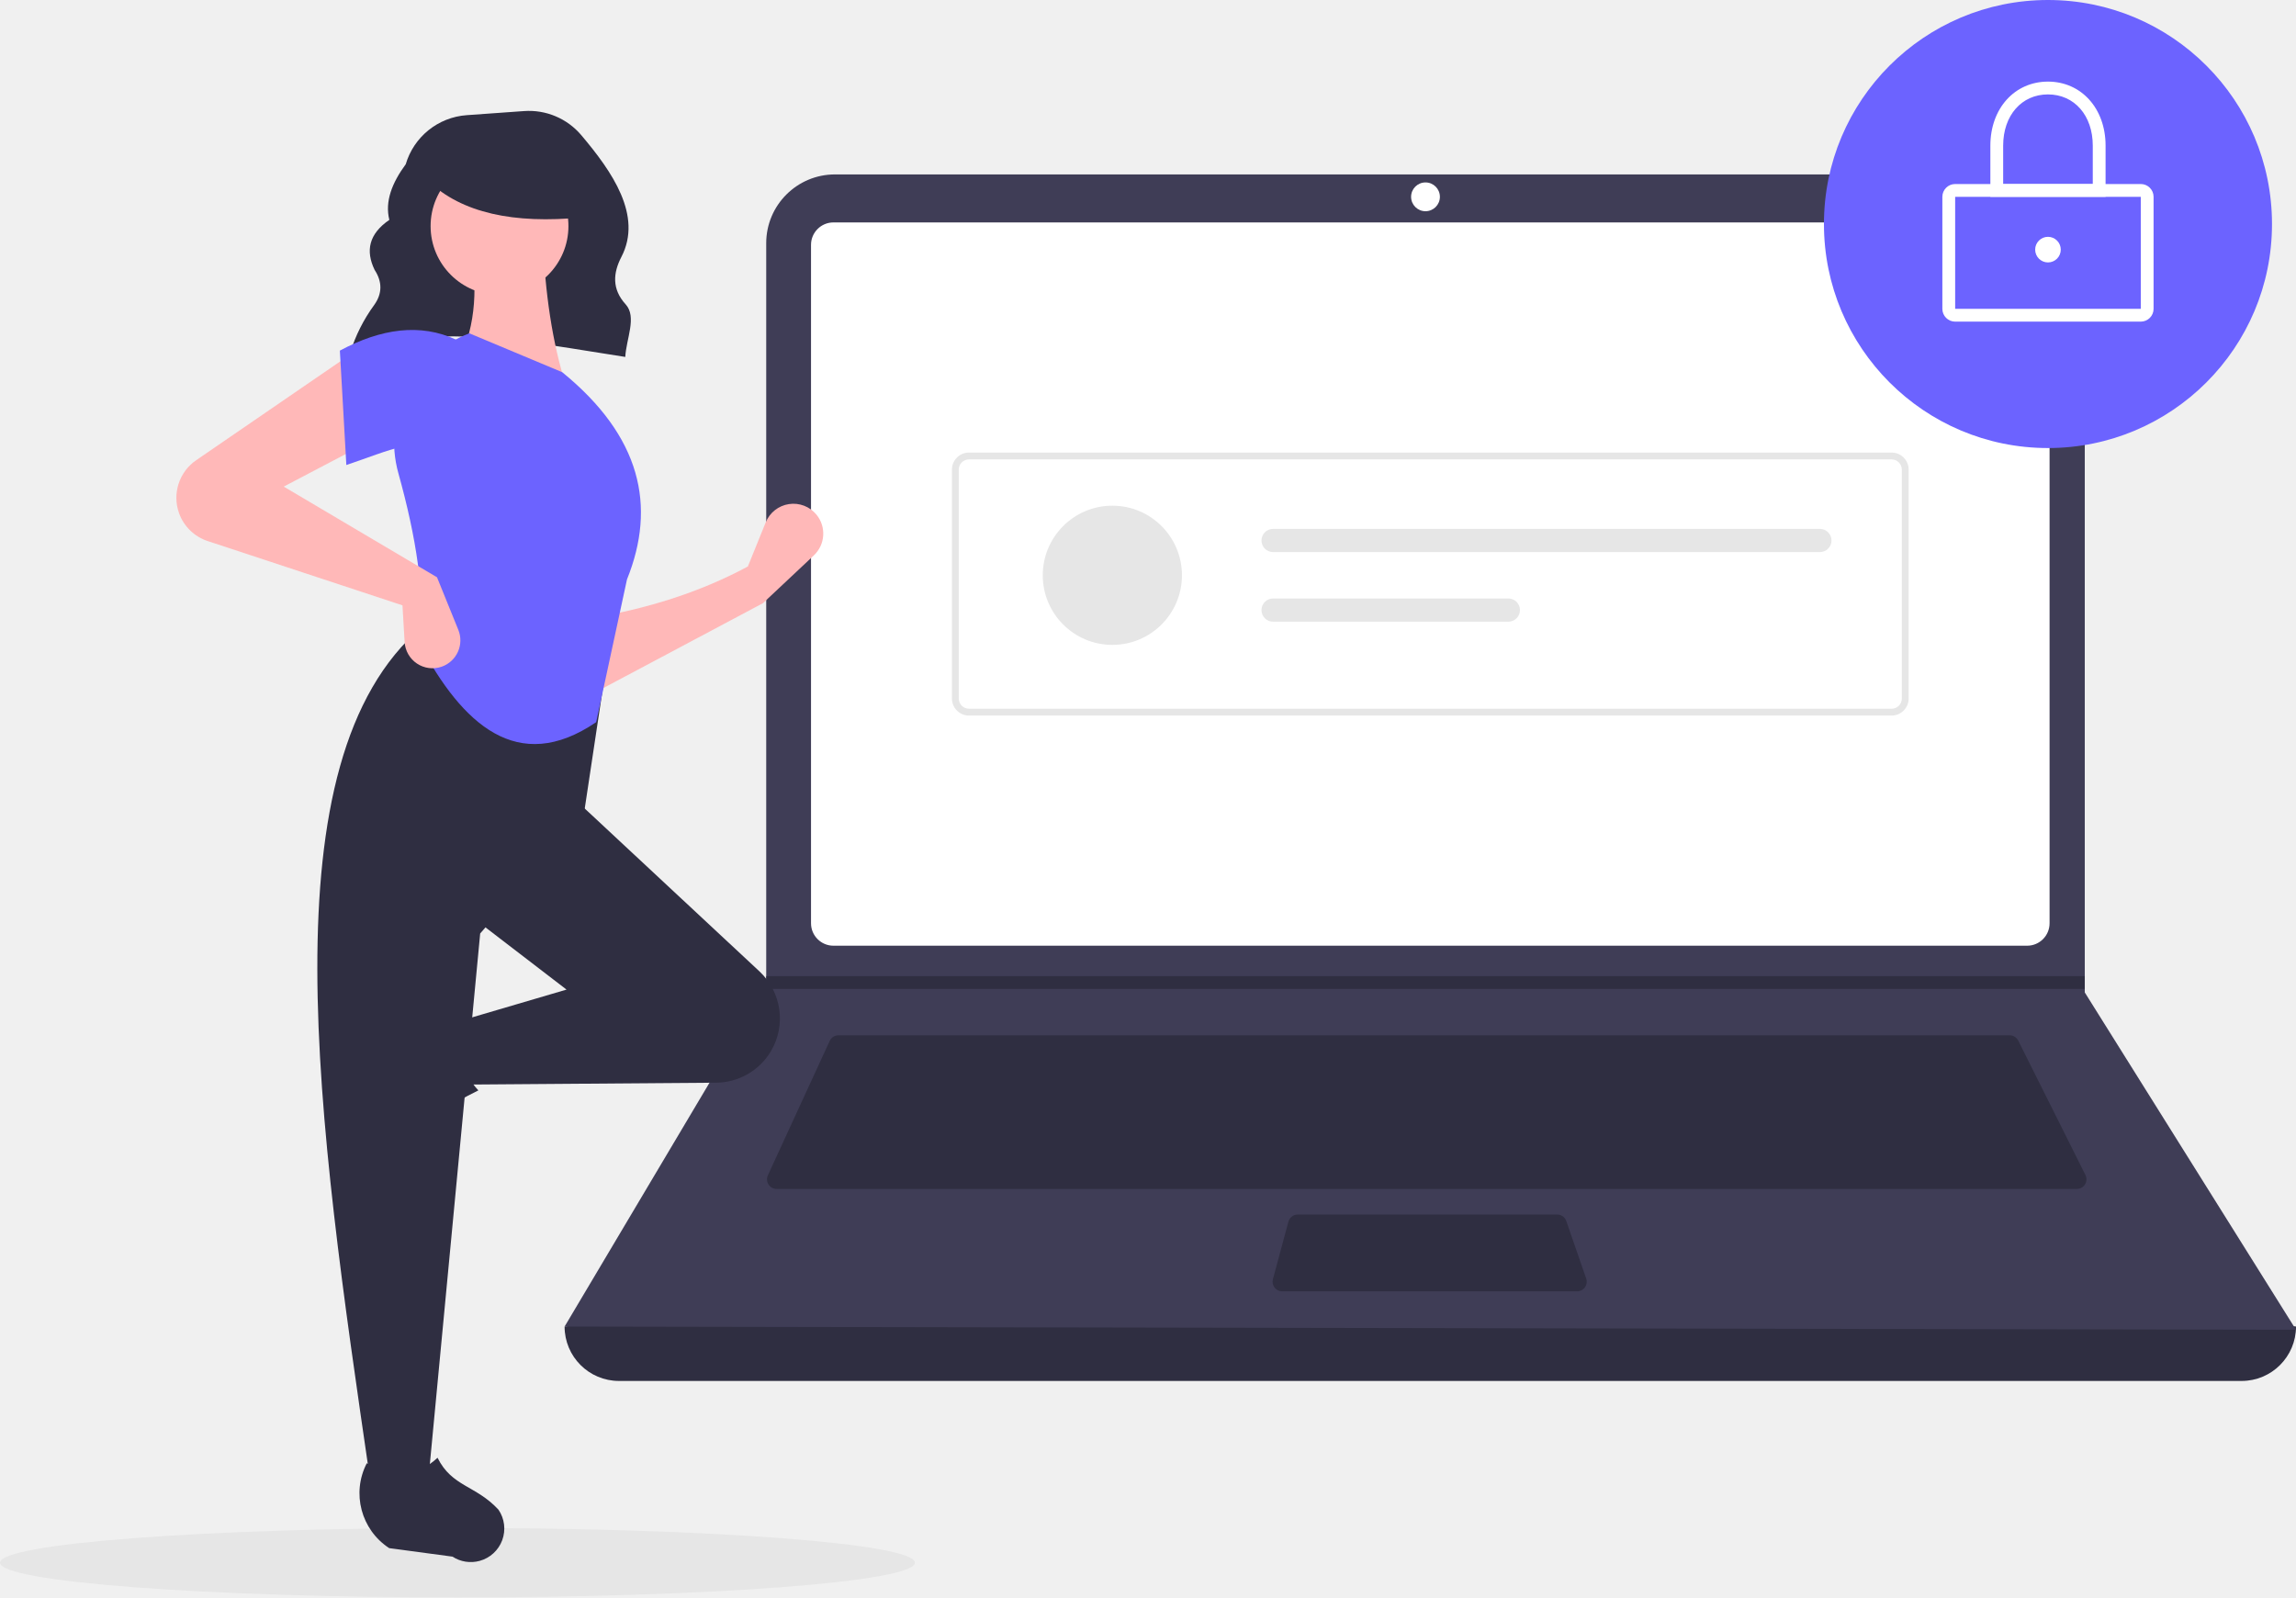
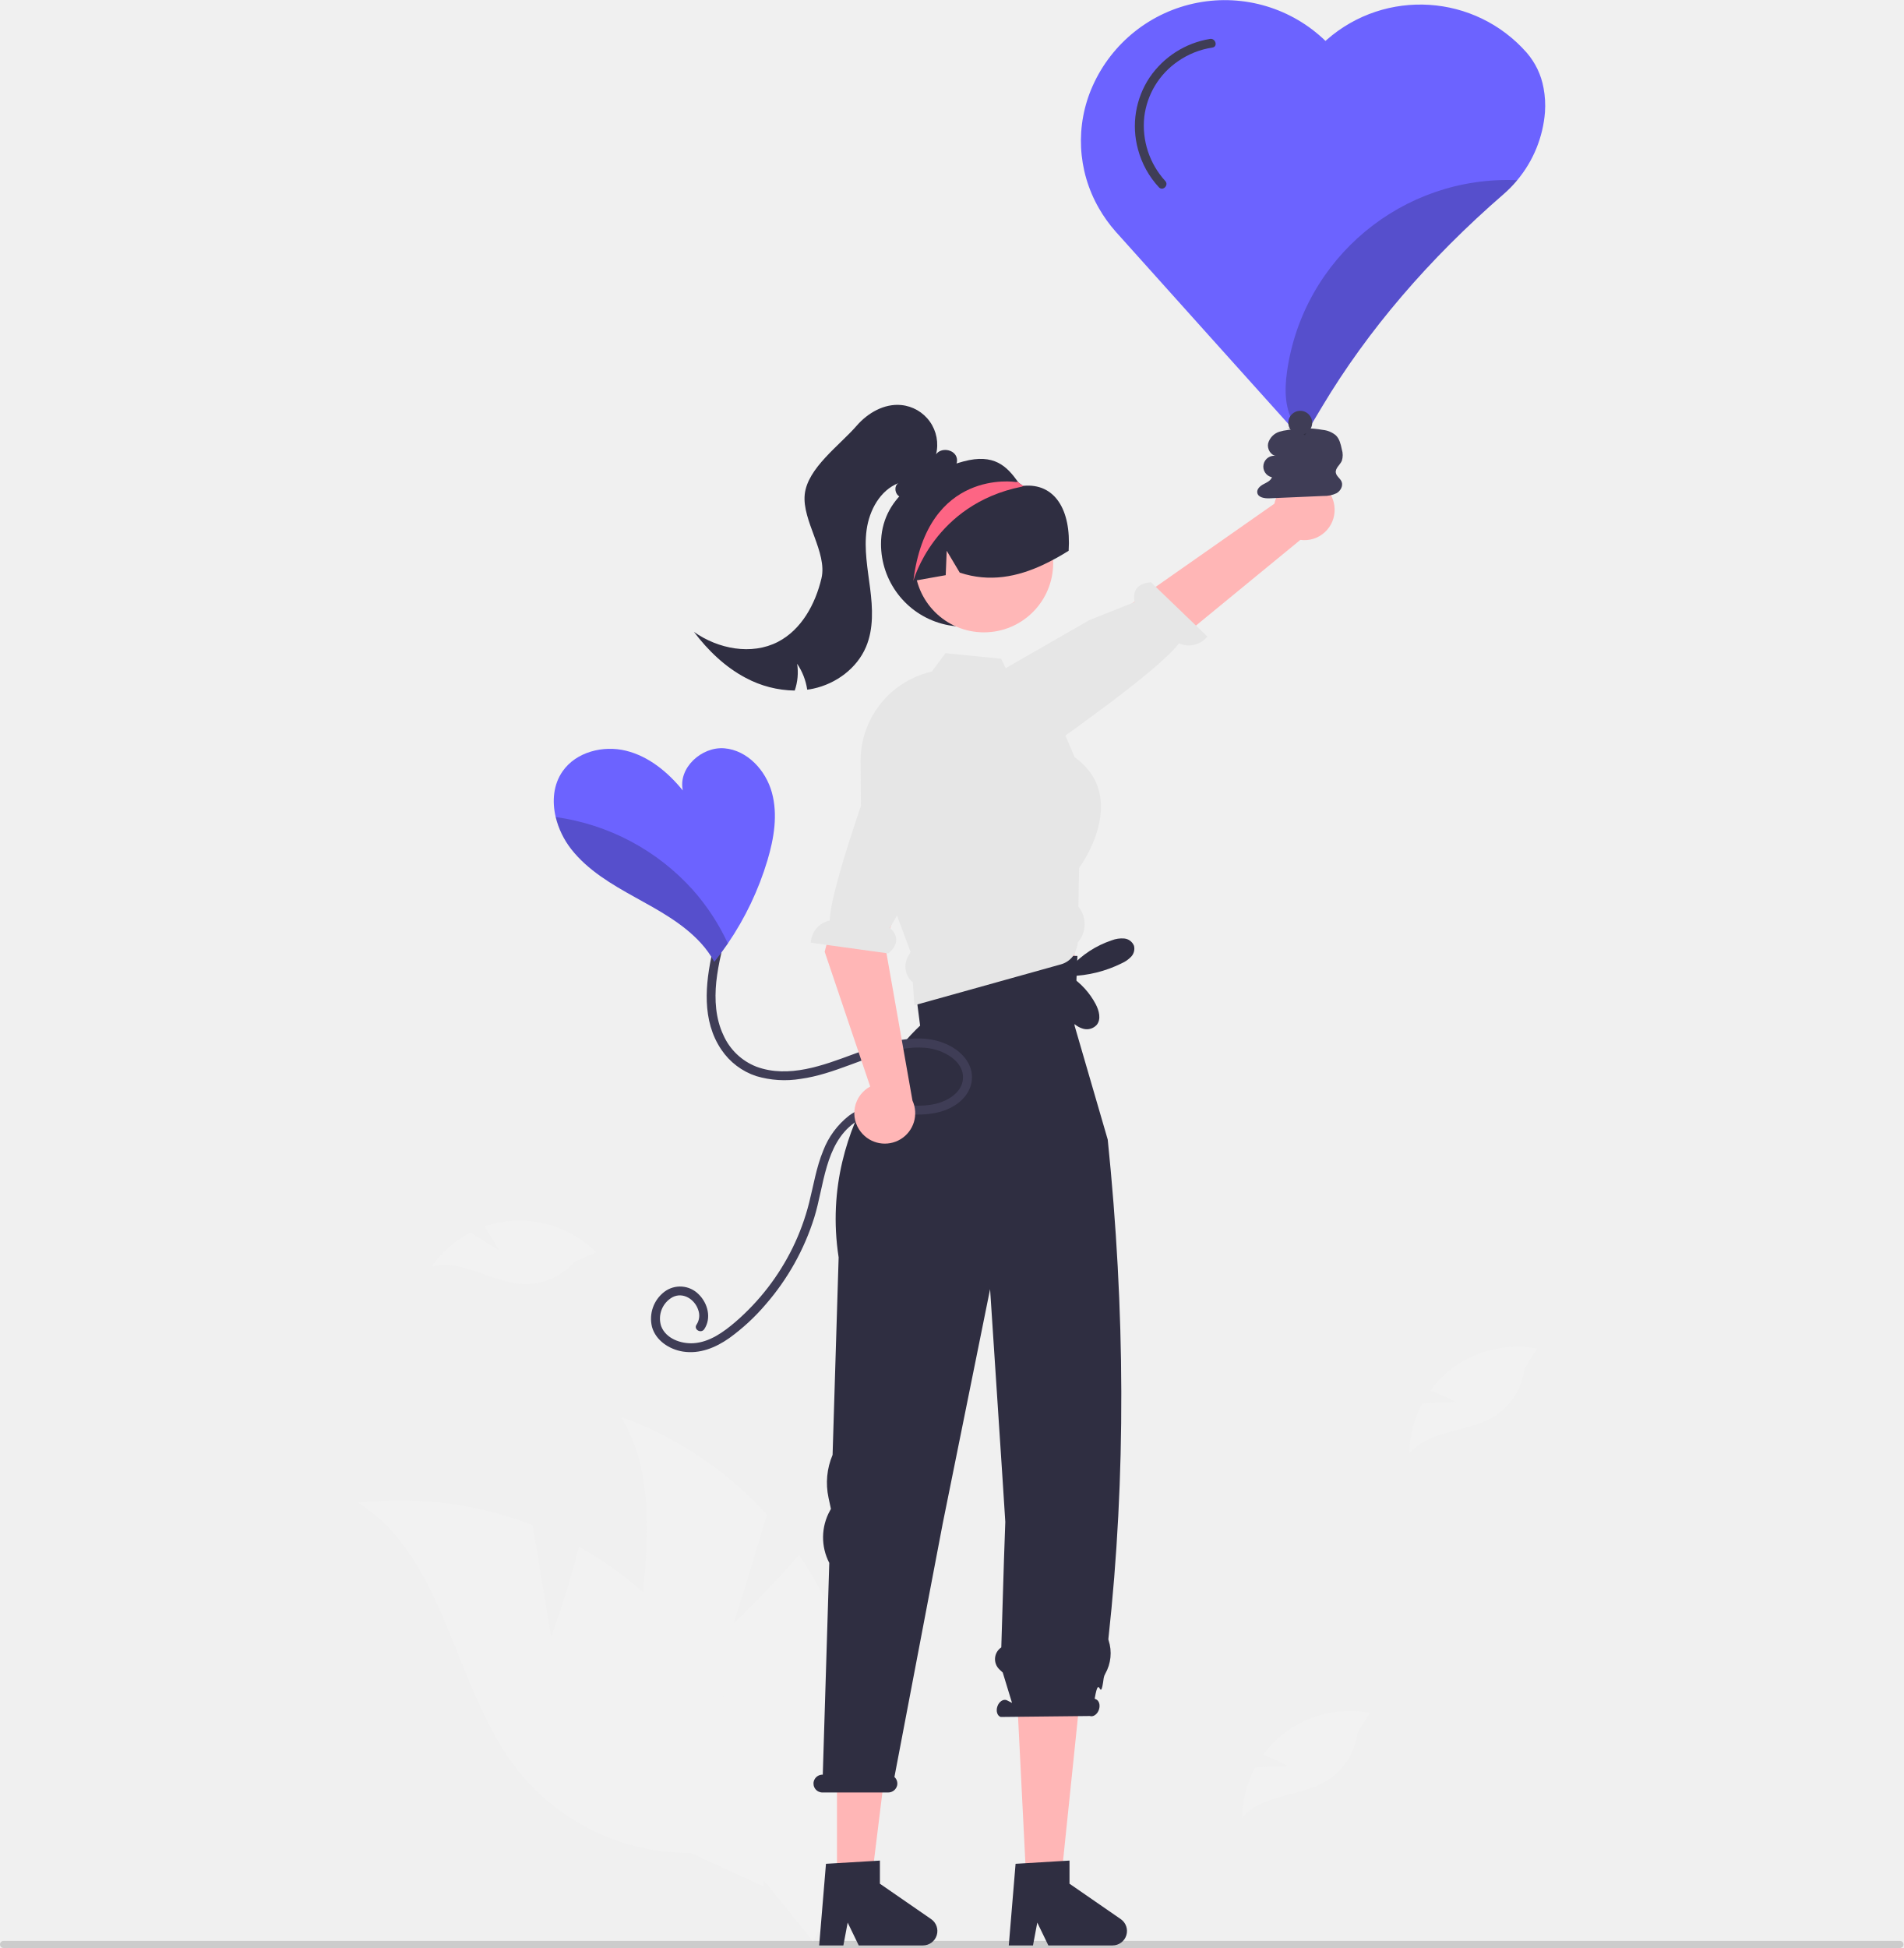
- <svg xmlns="http://www.w3.org/2000/svg" data-name="Layer 1" width="793" height="551.732" viewBox="0 0 793 551.732">
-   <ellipse cx="158" cy="539.732" rx="158" ry="12" fill="#e6e6e6" />
-   <path d="M324.272,296.554c27.497-11.695,61.744-4.285,95.191.858.311-6.228,4.084-13.808.132-18.153-4.801-5.279-4.359-10.825-1.47-16.404,7.388-14.265-3.197-29.444-13.884-42.065a23.669,23.669,0,0,0-19.755-8.292l-19.797,1.414A23.709,23.709,0,0,0,343.635,230.859v0c-4.727,6.429-7.257,12.841-5.664,19.219-7.081,4.839-8.27,10.68-5.089,17.264,2.698,4.146,2.669,8.182-.123,12.106a55.891,55.891,0,0,0-8.31,16.506Z" transform="translate(-203.5 -174.1342)" fill="#2f2e41" />
-   <path d="M977.709,651.097H417.291A18.791,18.791,0,0,1,398.5,632.306h0q304.727-35.415,598,0h0A18.791,18.791,0,0,1,977.709,651.097Z" transform="translate(-203.5 -174.1342)" fill="#2f2e41" />
-   <path d="M996.5,633.412l-598-1.105,69.306-116.616.332-.553V258.131a23.752,23.752,0,0,1,23.754-23.754H899.792a23.752,23.752,0,0,1,23.754,23.754V516.906Z" transform="translate(-203.5 -174.1342)" fill="#3f3d56" />
-   <path d="M491.35,250.957a7.746,7.746,0,0,0-7.738,7.738V493.031a7.747,7.747,0,0,0,7.738,7.738H903.65a7.747,7.747,0,0,0,7.738-7.738V258.694a7.747,7.747,0,0,0-7.738-7.738Z" transform="translate(-203.5 -174.1342)" fill="#fff" />
-   <path d="M493.078,531.718a3.325,3.325,0,0,0-3.013,1.93l-21.355,46.425a3.316,3.316,0,0,0,3.012,4.702H920.814a3.316,3.316,0,0,0,2.965-4.799L900.567,533.551a3.299,3.299,0,0,0-2.965-1.833Z" transform="translate(-203.5 -174.1342)" fill="#2f2e41" />
-   <circle cx="492.342" cy="67.98" r="4.974" fill="#fff" />
-   <path d="M651.7,593.619a3.321,3.321,0,0,0-3.202,2.454l-5.357,19.896a3.316,3.316,0,0,0,3.202,4.179h101.874a3.315,3.315,0,0,0,3.133-4.401l-6.887-19.896a3.318,3.318,0,0,0-3.134-2.231Z" transform="translate(-203.5 -174.1342)" fill="#2f2e41" />
-   <polygon points="720.046 337.135 720.046 341.556 264.306 341.556 264.649 341.004 264.649 337.135 720.046 337.135" fill="#2f2e41" />
-   <circle cx="707.335" cy="77.375" r="77.375" fill="#6c63ff" />
-   <path d="M942.89,285.223H878.779a4.426,4.426,0,0,1-4.421-4.421V242.114a4.426,4.426,0,0,1,4.421-4.421H942.89a4.426,4.426,0,0,1,4.421,4.421v38.688A4.426,4.426,0,0,1,942.89,285.223Zm-64.111-43.109v38.688h64.114L942.89,242.114Z" transform="translate(-203.5 -174.1342)" fill="#fff" />
-   <path d="M930.731,242.114h-39.793V224.428c0-12.81,8.368-22.107,19.896-22.107s19.896,9.297,19.896,22.107Zm-35.372-4.421h30.95V224.428c0-10.413-6.363-17.686-15.475-17.686s-15.475,7.273-15.475,17.686Z" transform="translate(-203.5 -174.1342)" fill="#fff" />
-   <circle cx="707.335" cy="86.218" r="4.421" fill="#fff" />
-   <path d="M856.82,421.284H538.18a5.908,5.908,0,0,1-5.901-5.901V336.342a5.908,5.908,0,0,1,5.901-5.901H856.82a5.908,5.908,0,0,1,5.901,5.901V415.383A5.908,5.908,0,0,1,856.82,421.284Zm-318.64-88.482a3.544,3.544,0,0,0-3.54,3.54V415.383a3.544,3.544,0,0,0,3.54,3.54H856.82a3.544,3.544,0,0,0,3.54-3.54V336.342a3.544,3.544,0,0,0-3.54-3.54Z" transform="translate(-203.5 -174.1342)" fill="#e6e6e6" />
-   <circle cx="384.19" cy="198.695" r="24.036" fill="#e6e6e6" />
-   <path d="M643.203,356.805a4.006,4.006,0,1,0,0,8.012H832.061a4.006,4.006,0,0,0,0-8.012Z" transform="translate(-203.5 -174.1342)" fill="#e6e6e6" />
-   <path d="M643.203,380.842a4.006,4.006,0,1,0,0,8.012H724.469a4.006,4.006,0,1,0,0-8.012Z" transform="translate(-203.5 -174.1342)" fill="#e6e6e6" />
-   <path d="M467.022,382.462,408.119,413.778l-.746-26.096c19.226-3.209,37.517-8.797,54.429-17.895l6.16-15.22a10.318,10.318,0,0,1,17.536-2.678l0,0a10.318,10.318,0,0,1-.908,14.069Z" transform="translate(-203.5 -174.1342)" fill="#ffb8b8" />
-   <path d="M323.098,563.267v0a11.574,11.574,0,0,1,1.469-9.363l12.939-19.858a22.612,22.612,0,0,1,29.335-7.739h0c-5.438,9.256-4.68,17.377,1.878,24.434a117.631,117.631,0,0,0-27.936,19.045A11.574,11.574,0,0,1,323.098,563.267Z" transform="translate(-203.5 -174.1342)" fill="#2f2e41" />
-   <path d="M469.705,537.303l0,0a22.203,22.203,0,0,1-18.871,10.779l-85.96.651-3.728-21.623,38.026-11.184-32.061-24.605L402.154,450.313l63.65,59.324A22.203,22.203,0,0,1,469.705,537.303Z" transform="translate(-203.5 -174.1342)" fill="#2f2e41" />
-   <path d="M351.453,685.179H331.321c-18.075-123.898-36.474-248.142,17.895-294.515l64.122,10.439L405.136,455.532l-35.789,41.008Z" transform="translate(-203.5 -174.1342)" fill="#2f2e41" />
-   <path d="M369.149,713.246h0a11.574,11.574,0,0,1-9.363-1.469l-21.859-2.938a22.612,22.612,0,0,1-7.741-29.335v0c9.257,5.437,17.377,4.679,24.434-1.879,4.986,10.067,13.201,9.453,21.047,17.935A11.574,11.574,0,0,1,369.149,713.246Z" transform="translate(-203.5 -174.1342)" fill="#2f2e41" />
-   <path d="M399.172,307.902l-37.28-8.947c6.192-12.674,6.702-26.776,3.728-41.754l25.351-.746C391.764,275.08,394.167,292.481,399.172,307.902Z" transform="translate(-203.5 -174.1342)" fill="#ffb8b8" />
-   <path d="M409.418,423.552c-27.139,18.493-46.314.633-60.947-26.923,2.033-16.862-1.259-37.041-7.357-58.966a40.138,40.138,0,0,1,24.506-48.401h0l32.061,13.421c27.224,22.19,32.582,46.227,22.368,71.578Z" transform="translate(-203.5 -174.1342)" fill="#6c63ff" />
-   <path d="M331.321,326.542,301.497,342.2l52.938,31.316,7.366,18.17a9.637,9.637,0,0,1-5.789,12.731h0a9.637,9.637,0,0,1-12.762-8.544l-.745-12.663-67.284-22.204a15.733,15.733,0,0,1-9.873-9.611v0a15.733,15.733,0,0,1,5.903-18.303l54.105-37.118Z" transform="translate(-203.5 -174.1342)" fill="#ffb8b8" />
-   <path d="M361.146,329.524c-12.439-5.451-23.749.47-38.026,5.219l-2.237-39.517c14.176-7.556,27.692-9.593,40.263-3.728Z" transform="translate(-203.5 -174.1342)" fill="#6c63ff" />
-   <circle cx="172.525" cy="78.093" r="23.802" fill="#ffb8b8" />
-   <path d="M404.5,249.224c-23.566,2.308-41.523-1.546-53-12.52v-8.838h51Z" transform="translate(-203.5 -174.1342)" fill="#2f2e41" />
+ <svg xmlns="http://www.w3.org/2000/svg" data-name="Layer 1" width="637.67" height="652.457" viewBox="0 0 637.67 652.457">
+   <path d="M918.835,775.039a1.186,1.186,0,0,1-1.19,1.19H282.355a1.19,1.19,0,0,1,0-2.38h635.29A1.187,1.187,0,0,1,918.835,775.039Z" transform="translate(-281.165 -123.7713)" fill="#ccc" />
+   <path d="M798.261,153.249a24.79,24.79,0,0,0-5.62-11.8,47.502,47.502,0,0,0-67.04-4.33l-.4.36a48.46,48.46,0,0,0-77.96,15,45.146,45.146,0,0,0,2.03,40.99,47.431,47.431,0,0,0,5.59,7.82c2.19,2.5,61.31,68.27,61.9,68.93a.747.747,0,0,0,.57.26c.02,0,.05-.01.08-.01a.267.267,0,0,0,.12-.03.766.766,0,0,0,.47-.34l.31-.51.37-.63,5.47-9.14c15.17-25.35,35.62-49.27,60.79-71.09a39.03,39.03,0,0,0,4.49-4.6,40.469,40.469,0,0,0,9.3-22.76A31.925,31.925,0,0,0,798.261,153.249Z" transform="translate(-281.165 -123.7713)" fill="#6c63ff" />
+   <path d="M527.024,667.406l11.134-36.261a122.386,122.386,0,0,0-48.921-32.776c18.301,30.319.567,69.87,7.957,104.504a73.616,73.616,0,0,0,39.43,50.167l16.896,20.935a123.357,123.357,0,0,0,9.067-102.888A119.156,119.156,0,0,0,548.79,644.569C538.75,656.373,527.024,667.406,527.024,667.406Z" transform="translate(-281.165 -123.7713)" fill="#f2f2f2" />
+   <path d="M465.803,672.038l-6.206-37.42a122.386,122.386,0,0,0-58.404-7.518c29.901,18.975,31.668,62.284,53.729,89.987a73.616,73.616,0,0,0,57.665,27.317l24.459,11.202a123.357,123.357,0,0,0-37.771-96.133,119.156,119.156,0,0,0-24.175-17.582C471.377,656.935,465.803,672.038,465.803,672.038Z" transform="translate(-281.165 -123.7713)" fill="#f2f2f2" />
+   <polygon points="306.87 302.876 303.796 310.026 308.82 335.422 360.075 328.295 359.666 297.329 358.637 290.546 306.87 302.876" fill="#ffb6b6" />
+   <polygon points="280.389 632.005 291.697 632.005 297.078 588.389 280.389 588.389 280.389 632.005" fill="#ffb6b6" />
+   <path d="M593.103,766.557l-17.17-11.862v-7.746l-1.996.125-12.384.737-3.686.215-2.279,27.342H563.697l1.44-7.655,3.708,7.655h21.513a4.834,4.834,0,0,0,2.744-8.812Z" transform="translate(-281.165 -123.7713)" fill="#2f2e41" />
+   <polygon points="343.907 632.005 355.215 632.005 361.867 567.792 340.619 566.522 343.907 632.005" fill="#ffb6b6" />
+   <path d="M656.622,766.557l-17.17-11.862v-7.746l-2.177.125-12.599.76-3.289.193-2.279,27.342h8.108l1.44-7.655,3.708,7.655h21.513a4.834,4.834,0,0,0,2.744-8.812Z" transform="translate(-281.165 -123.7713)" fill="#2f2e41" />
+   <path d="M556.754,718.164h.044l2.175-70.919a18.544,18.544,0,0,1,.243-17.524l.311-.564-.807-3.742a23.836,23.836,0,0,1,1.362-14.346l2.029-66.154c-7.248-46.974,27.294-77.609,27.294-77.609l-3.175-24.62,55.87,1.27-.95,23.351,11.109,38.168c5.846,56.96,6.194,112.762.213,167.231a1.04,1.04,0,0,0,.068.46,13.906,13.906,0,0,1-1.123,11.222,4.244,4.244,0,0,0-.506,1.392c-1.232,9.549-1.393-2.53-3.025,6.935l.318.161c1.144.395,1.635,1.98,1.096,3.54s-1.902,2.505-3.046,2.11l-29.867.319c-1.144-.395-1.635-1.98-1.096-3.54.538-1.56,1.902-2.505,3.046-2.11l1.858.94-3.109-10.171-1.09-1.017a4.737,4.737,0,0,1,.602-7.402h0l.903-29.528.44-12.5-.906-14.181-4.189-63.785-15.855,78.438L580.797,718.953a2.968,2.968,0,0,1,.929,2.753,3.077,3.077,0,0,1-3.066,2.435H556.675a2.995,2.995,0,0,1-2.884-3.791A3.031,3.031,0,0,1,556.754,718.164Z" transform="translate(-281.165 -123.7713)" fill="#2f2e41" />
+   <path d="M576.305,305.973a27.662,27.662,0,1,0,47.578-19.186l-.133-.133c-.221-.232-.443-.465-.675-.686a.011.011,0,0,1-.011-.011,5.806,5.806,0,0,1-.874-.786c-3.734-5.218-7.968-9.594-18.223-6.86C589.202,282.247,576.305,290.693,576.305,305.973Z" transform="translate(-281.165 -123.7713)" fill="#2f2e41" />
+   <path d="M728.256,294.132a10.132,10.132,0,0,1-11.479,10.47l-71.338,58.547-10.896-19.152,73.549-51.527a10.187,10.187,0,0,1,20.164,1.662Z" transform="translate(-281.165 -123.7713)" fill="#ffb6b6" />
+   <path d="M615.318,380.414s2.324,4.822,11.362-2.027c7.236-5.484,41.781-29.142,49.454-39.142a7.96,7.96,0,0,0,9.489-2.276L666.75,318.797c-5.923.4-5.983,4.363-5.476,6.639l-15.168,6.027-39.506,22.697,6.976,22.799Z" transform="translate(-281.165 -123.7713)" fill="#e6e6e6" />
+   <circle cx="329.617" cy="188.602" r="23.195" fill="#ffb7b7" />
+   <path d="M642.424,427.427l.238-12.94c.941-1.293,8.834-12.577,7.065-23.849-.828-5.307-3.708-9.764-8.54-13.235l-3.119-7.258-4.616-10.728-13.507-8.04-1.871-3.811-1.542-3.164-18.633-1.86-4.593,6.181-.091.011a30.148,30.148,0,0,0-11.624,5.443A30.676,30.676,0,0,0,569.458,378.651l.113,15.038.023,2.155.011,2.087,11.624,31.289.442,1.213,4.559,12.259-.782,1.293a6.864,6.864,0,0,0,1.508,8.812l.544,7.666.987-.272,5.614-1.565,42.459-11.851a7.711,7.711,0,0,0,4.026-2.71,1.658,1.658,0,0,0,.102-.147,4.267,4.267,0,0,0,.442-.669c.964-2.438,1.066-3.096,1.077-3.776a9.312,9.312,0,0,0,.454-11.726Z" transform="translate(-281.165 -123.7713)" fill="#e6e6e6" />
+   <path d="M586.507,318.454c.21-.033.42-.078.631-.111,3.618-.642,7.236-1.272,10.843-1.925l.332-8.177,4.37,7.325c9.969,3.308,19.297,1.438,28.071-2.689a79.249,79.249,0,0,0,8.409-4.636c.891-13.829-4.7-22.682-15.103-21.753-.38.034-.653-.354-.985-.52a.011.011,0,0,1-.011-.011c-.564-.266-1.14-.52-1.715-.752a25.551,25.551,0,0,0-26.821,5.2C587.447,297.166,584.261,308.33,586.507,318.454Z" transform="translate(-281.165 -123.7713)" fill="#2f2e41" />
+   <path d="M601.62,278.979a4.299,4.299,0,0,1-3.55,3.062c-3.119,3.856-6.691,7.938-11.579,8.71a5.569,5.569,0,0,1-4.071-.703,2.26,2.26,0,0,1-.408-.329c-1.157-1.1-1.247-3.312.125-4.139-6.147,2.438-9.742,9.072-10.649,15.616-.907,6.543.352,13.155,1.179,19.71.828,6.555,1.191,13.439-1.384,19.529-3.039,7.179-10.025,12.339-17.646,13.983-.68.147-1.361.272-2.053.352a20.942,20.942,0,0,0-3.379-8.687,18.738,18.738,0,0,1-.805,8.982,35.787,35.787,0,0,1-16.41-4.241c-6.906-3.64-12.656-9.197-17.362-15.423,8.109,5.75,19.313,7.904,28.136,3.357,7.893-4.083,12.554-12.656,14.595-21.298,2.041-8.653-6.539-19.254-5.609-28.089.941-8.834,11.597-16.333,17.426-23.035,3.72-4.275,9.209-7.44,14.868-6.906a13.36,13.36,0,0,1,11.704,16.501c1.61-2.279,5.772-1.78,6.804.817A3.361,3.361,0,0,1,601.62,278.979Z" transform="translate(-281.165 -123.7713)" fill="#2f2e41" />
+   <path d="M587.138,318.343s6.871-25.648,36.325-31.567c.033-.011.144-.055.288-.122.088-.055.199-.111.31-.166-.332-.188-.653-.354-.985-.52a.011.011,0,0,1-.011-.011c-.288-.266-.575-.531-.874-.786l-.841.033S591.796,280.525,587.138,318.343Z" transform="translate(-281.165 -123.7713)" fill="#fd6584" />
+   <path d="M661.058,440.566a3.913,3.913,0,0,0-3.243-2.456,9.314,9.314,0,0,0-4.208.609,32.359,32.359,0,0,0-13.683,8.896l.064,2.596a12.428,12.428,0,0,0,.204,15.589,7.663,7.663,0,0,0,3.979,2.576,4.476,4.476,0,0,0,4.385-1.322c1.568-1.909.81-4.786-.342-6.971a25.399,25.399,0,0,0-8.557-9.382,41.192,41.192,0,0,0,17.303-4.301,9.757,9.757,0,0,0,3.166-2.222A3.923,3.923,0,0,0,661.058,440.566Z" transform="translate(-281.165 -123.7713)" fill="#2f2e41" />
+   <path d="M768.867,593.321l-11.225.444a36.244,36.244,0,0,0-4.362,16.884c6.678-8.087,19.469-7.01,28.423-12.471a21.801,21.801,0,0,0,10.153-15.937l4.193-6.774a36.532,36.532,0,0,0-29.64,7.555,35.288,35.288,0,0,0-6.057,6.456C764.634,591.126,768.867,593.321,768.867,593.321Z" transform="translate(-281.165 -123.7713)" fill="#f2f2f2" />
+   <path d="M712.867,715.321l-11.225.444a36.244,36.244,0,0,0-4.362,16.884c6.678-8.087,19.469-7.01,28.423-12.471a21.801,21.801,0,0,0,10.153-15.937l4.193-6.774a36.532,36.532,0,0,0-29.64,7.555,35.288,35.288,0,0,0-6.057,6.456C708.634,713.126,712.867,715.321,712.867,715.321Z" transform="translate(-281.165 -123.7713)" fill="#f2f2f2" />
+   <path d="M448.329,542.585l-9.514-5.973a36.244,36.244,0,0,0-13.136,11.47c10.078-2.902,20.026,5.211,30.499,5.761a21.801,21.801,0,0,0,17.379-7.419l7.286-3.222a36.532,36.532,0,0,0-28.728-10.505,35.288,35.288,0,0,0-8.645,1.906C446.075,538.383,448.329,542.585,448.329,542.585Z" transform="translate(-281.165 -123.7713)" fill="#f2f2f2" />
+   <path d="M728.664,282.081c-.224-1.503,1.407-2.574,2.017-3.966a6.341,6.341,0,0,0-0-3.817c-.352-1.687-.758-3.477-1.979-4.693a8.04,8.04,0,0,0-4.41-1.849,38.648,38.648,0,0,0-11.943-.211l3.01.183a15.852,15.852,0,0,0-5.614.651,5.673,5.673,0,0,0-3.767,3.923c-.372,1.858.898,4.034,2.786,4.193a3.641,3.641,0,0,0-1.493,7.128c-.434,1.174-1.727,1.736-2.833,2.322-1.106.586-2.271,1.59-2.084,2.828.247,1.637,2.434,1.973,4.088,1.901l18.003-.786a9.63,9.63,0,0,0,4.491-.932c1.334-.778,2.265-2.484,1.649-3.901C730.107,283.96,728.84,283.261,728.664,282.081Z" transform="translate(-281.165 -123.7713)" fill="#3f3d56" />
+   <path d="M519.873,442.421c-2.474,10.87-3.65,23.193,2.949,32.92a22.6,22.6,0,0,0,11.698,8.862,33.194,33.194,0,0,0,14.906.916c11.255-1.559,21.259-7.422,32.328-9.698,4.885-1.004,10.069-1.336,14.772.597,3.523,1.448,7.235,4.361,7.252,8.515.017,4.266-3.688,7.097-7.372,8.409-4.917,1.75-10.026,1.073-15.126.852-5.492-.238-11.093.259-15.656,3.623a27.23,27.23,0,0,0-8.701,11.797c-2.293,5.566-3.224,11.55-4.691,17.358a77.073,77.073,0,0,1-5.532,15.126A78.352,78.352,0,0,1,527.555,566.51c-3.939,3.39-8.726,6.844-14.106,7.155-4.15.24-9.194-1.504-10.793-5.707a8.195,8.195,0,0,1,3.837-9.729c3.556-1.795,7.429.765,8.578,4.279a5.477,5.477,0,0,1-.571,4.939c-1.078,1.608,1.519,3.111,2.59,1.514,2.487-3.708,1.187-8.695-1.859-11.666a8.737,8.737,0,0,0-11.499-.857,11.361,11.361,0,0,0-4.153,11.74c1.279,4.617,5.816,7.553,10.346,8.281,5.594.898,10.978-1.3,15.493-4.476a69.453,69.453,0,0,0,12.269-11.333,81.44,81.44,0,0,0,16.246-29.049c3.302-10.581,3.542-24.559,13.354-31.705,5.049-3.677,11.235-3.269,17.155-2.932,5.226.298,10.323.244,15.117-2.122,3.958-1.953,7.152-5.559,7.218-10.152.067-4.637-3.226-8.366-7.105-10.479-10.248-5.581-22.554-1.08-32.622,2.649-10.124,3.75-21.684,8.151-32.443,4.205a20.125,20.125,0,0,1-11.118-10.623c-2.605-5.525-2.976-11.795-2.374-17.791a77.427,77.427,0,0,1,1.65-9.431c.428-1.88-2.464-2.682-2.893-.798Z" transform="translate(-281.165 -123.7713)" fill="#3f3d56" />
+   <path d="M569.558,502.909a10.132,10.132,0,0,1,3.123-15.22l-15.249-45.145,12.452-47.841,20.078,9.077L577.572,439.866l9.27,52.525a10.187,10.187,0,0,1-17.284,10.518Z" transform="translate(-281.165 -123.7713)" fill="#ffb6b6" />
+   <path d="M587.937,355.285s-4.716-2.532-7.996,8.324c-2.626,8.691-20.494,55.88-20.816,68.482a7.96,7.96,0,0,0-6.335,7.423l25.952,3.591c4.554-3.808,2.272-7.048.523-8.59l8.839-14.972,18.475-40.42L591.378,357.055Z" transform="translate(-281.165 -123.7713)" fill="#e6e6e6" />
+   <path d="M538.261,411.929a100.843,100.843,0,0,1-13.26,27.84q-2.16,3.15-4.54,6.14a32.493,32.493,0,0,0-4.45-6.22c-6.05-6.65-14.16-11-22.03-15.36-7.87-4.36-15.86-9.04-21.42-16.11a28.399,28.399,0,0,1-5.24-10.79c-1.26-5.33-.78-10.89,2.33-15.34,4.52-6.47,13.53-8.75,21.19-6.88,7.67,1.87,14.09,7.2,19.07,13.32-1.63-7.52,6.3-14.78,13.97-14.12,7.67.67,13.82,7.37,15.86,14.79C541.791,396.609,540.461,404.549,538.261,411.929Z" transform="translate(-281.165 -123.7713)" fill="#6c63ff" />
+   <path d="M686.527,136.805a30.397,30.397,0,0,0-20.208,12.864,29.385,29.385,0,0,0-3.913,24.179,29.973,29.973,0,0,0,6.992,12.652c1.318,1.416,3.436-.709,2.121-2.121a27.504,27.504,0,0,1-7.021-21.451,26.384,26.384,0,0,1,11.228-18.591,27.297,27.297,0,0,1,11.598-4.639c1.903-.286,1.094-3.178-.798-2.893Z" transform="translate(-281.165 -123.7713)" fill="#3f3d56" />
+   <g opacity="0.2">
+     <path d="M789.431,184.129a39.03,39.03,0,0,1-4.49,4.6c-25.17,21.82-45.62,45.74-60.79,71.09l-5.47,9.14-.37.63a15.042,15.042,0,0,1-3.33-3.47c-3.5-5.09-3.52-11.78-2.66-17.9a74.633,74.633,0,0,1,77.11-64.09Z" transform="translate(-281.165 -123.7713)" />
+   </g>
+   <g opacity="0.2">
+     <path d="M525.001,439.769q-2.16,3.15-4.54,6.14a32.493,32.493,0,0,0-4.45-6.22c-6.05-6.65-14.16-11-22.03-15.36-7.87-4.36-15.86-9.04-21.42-16.11a28.399,28.399,0,0,1-5.24-10.79,75.766,75.766,0,0,1,45.9,24.35A73.709,73.709,0,0,1,525.001,439.769Z" transform="translate(-281.165 -123.7713)" />
+   </g>
+   <circle cx="435.586" cy="141.598" r="4" fill="#3f3d56" />
</svg>
